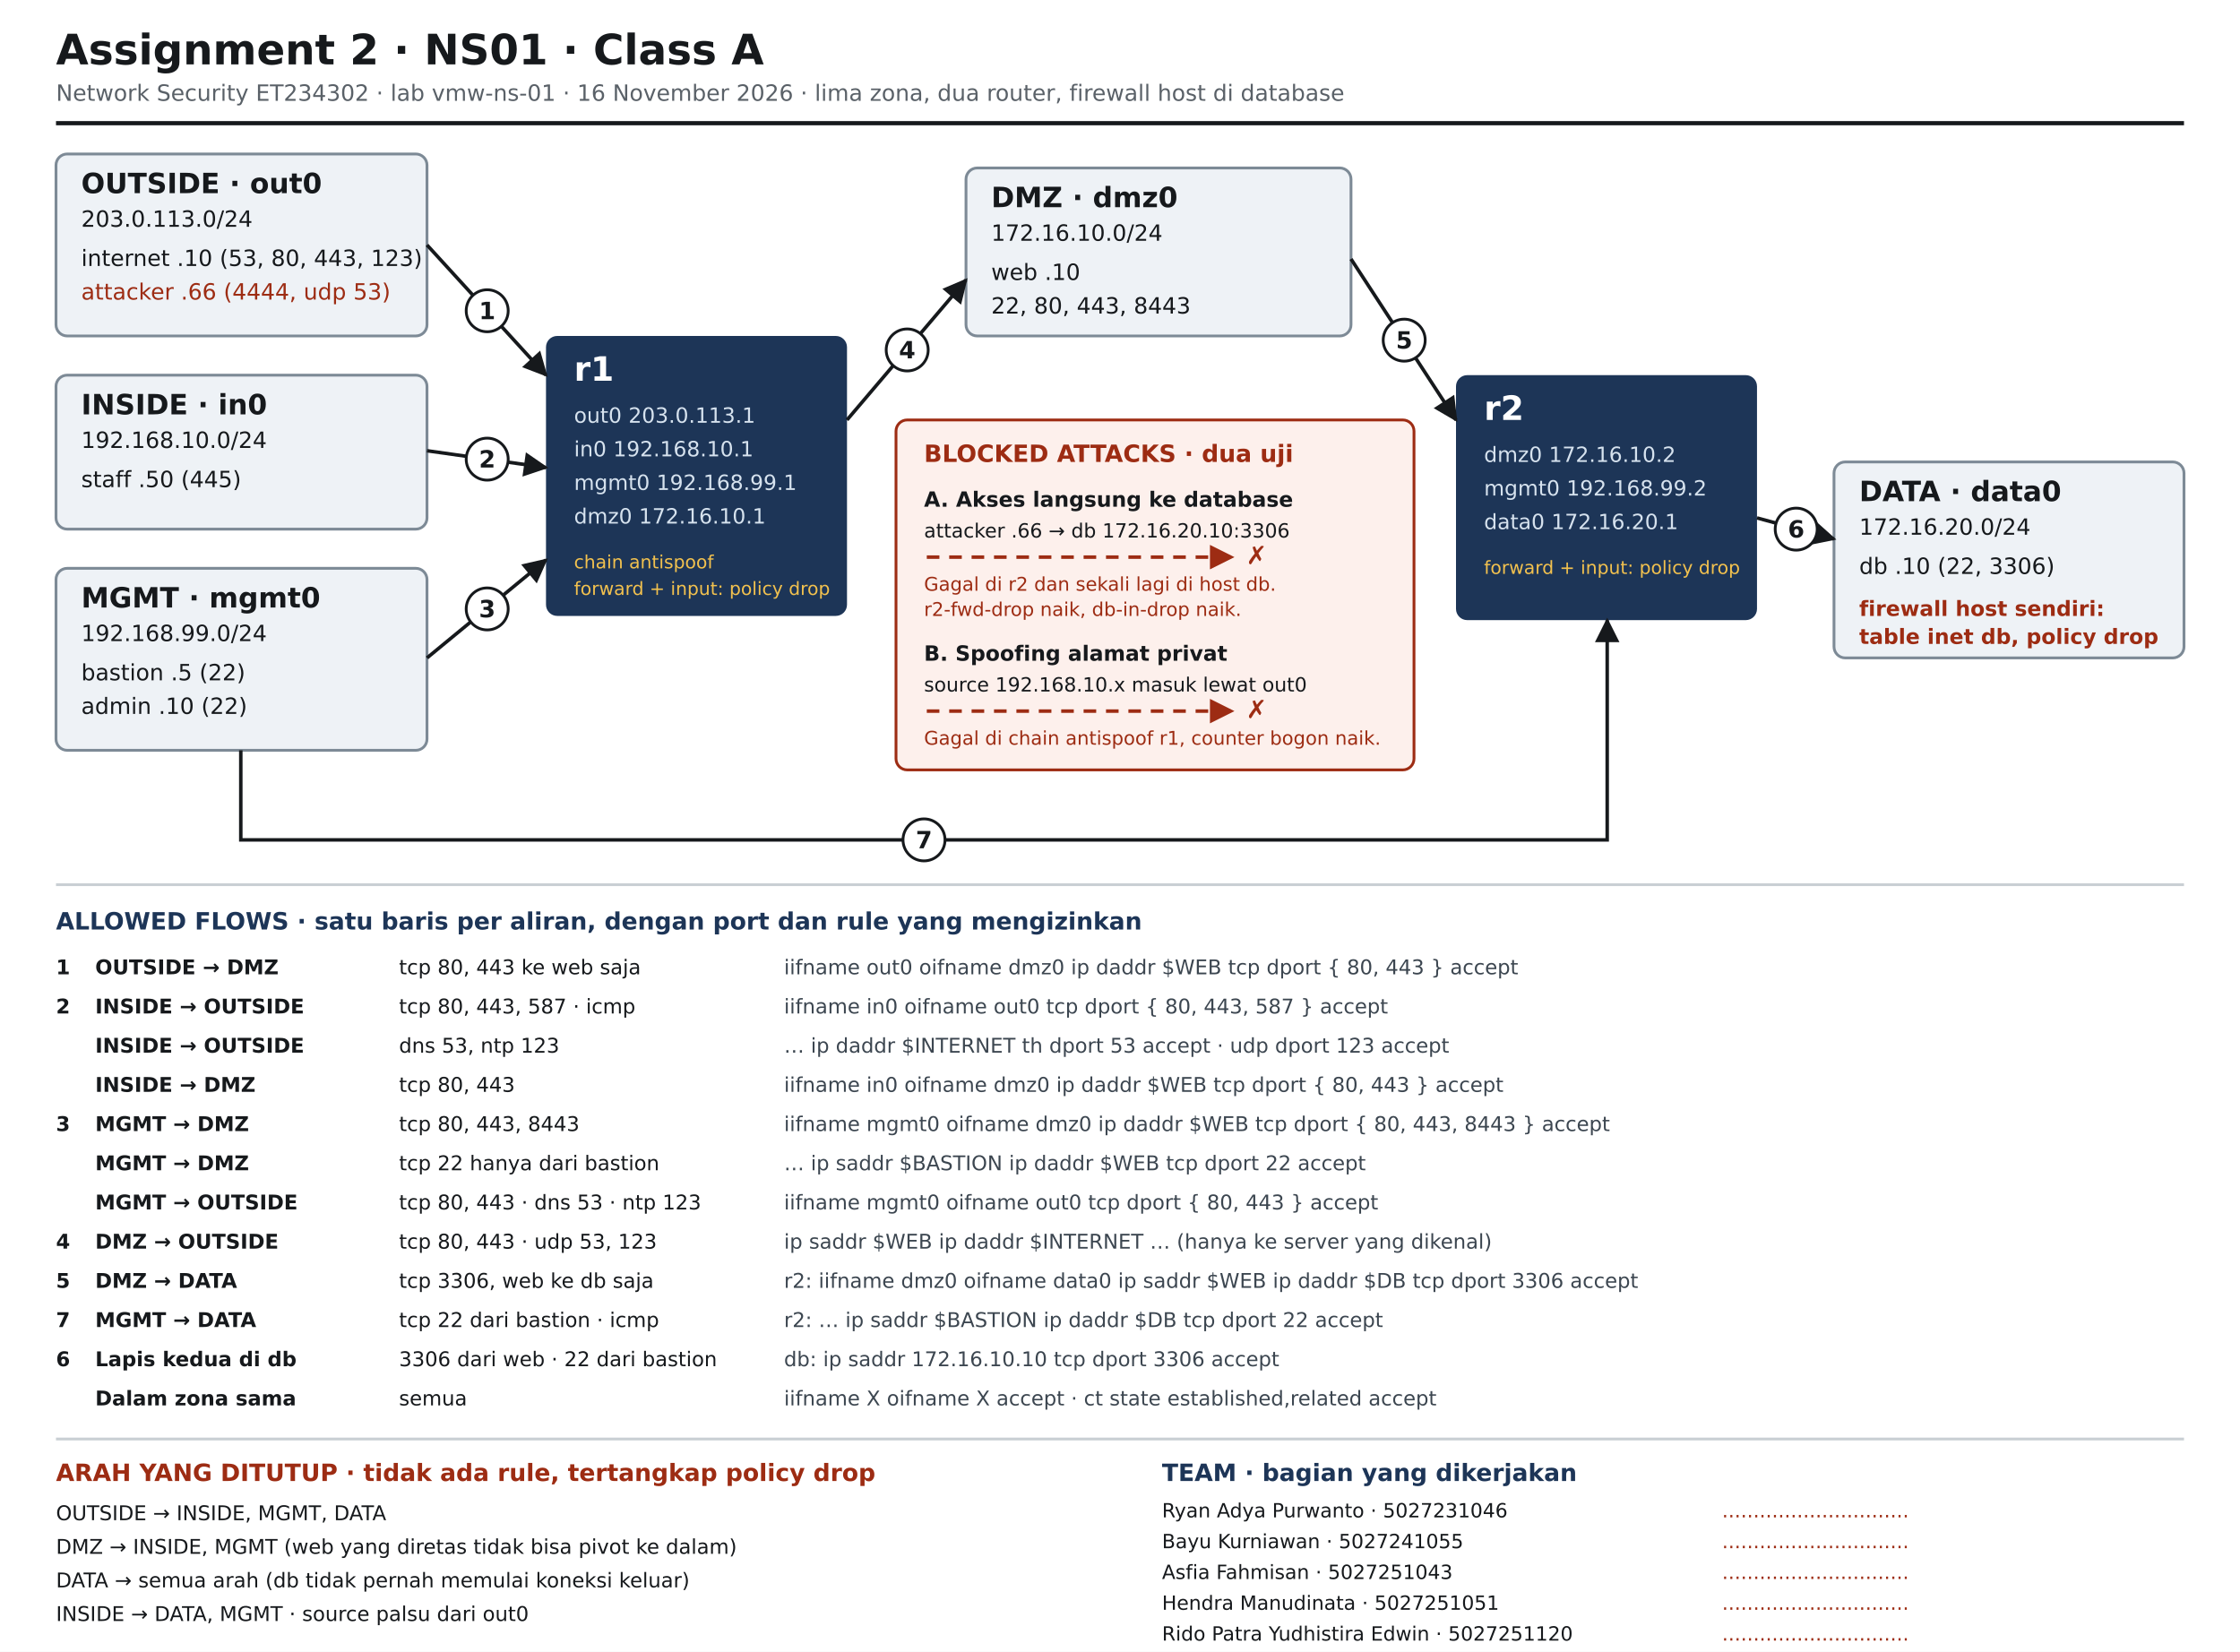
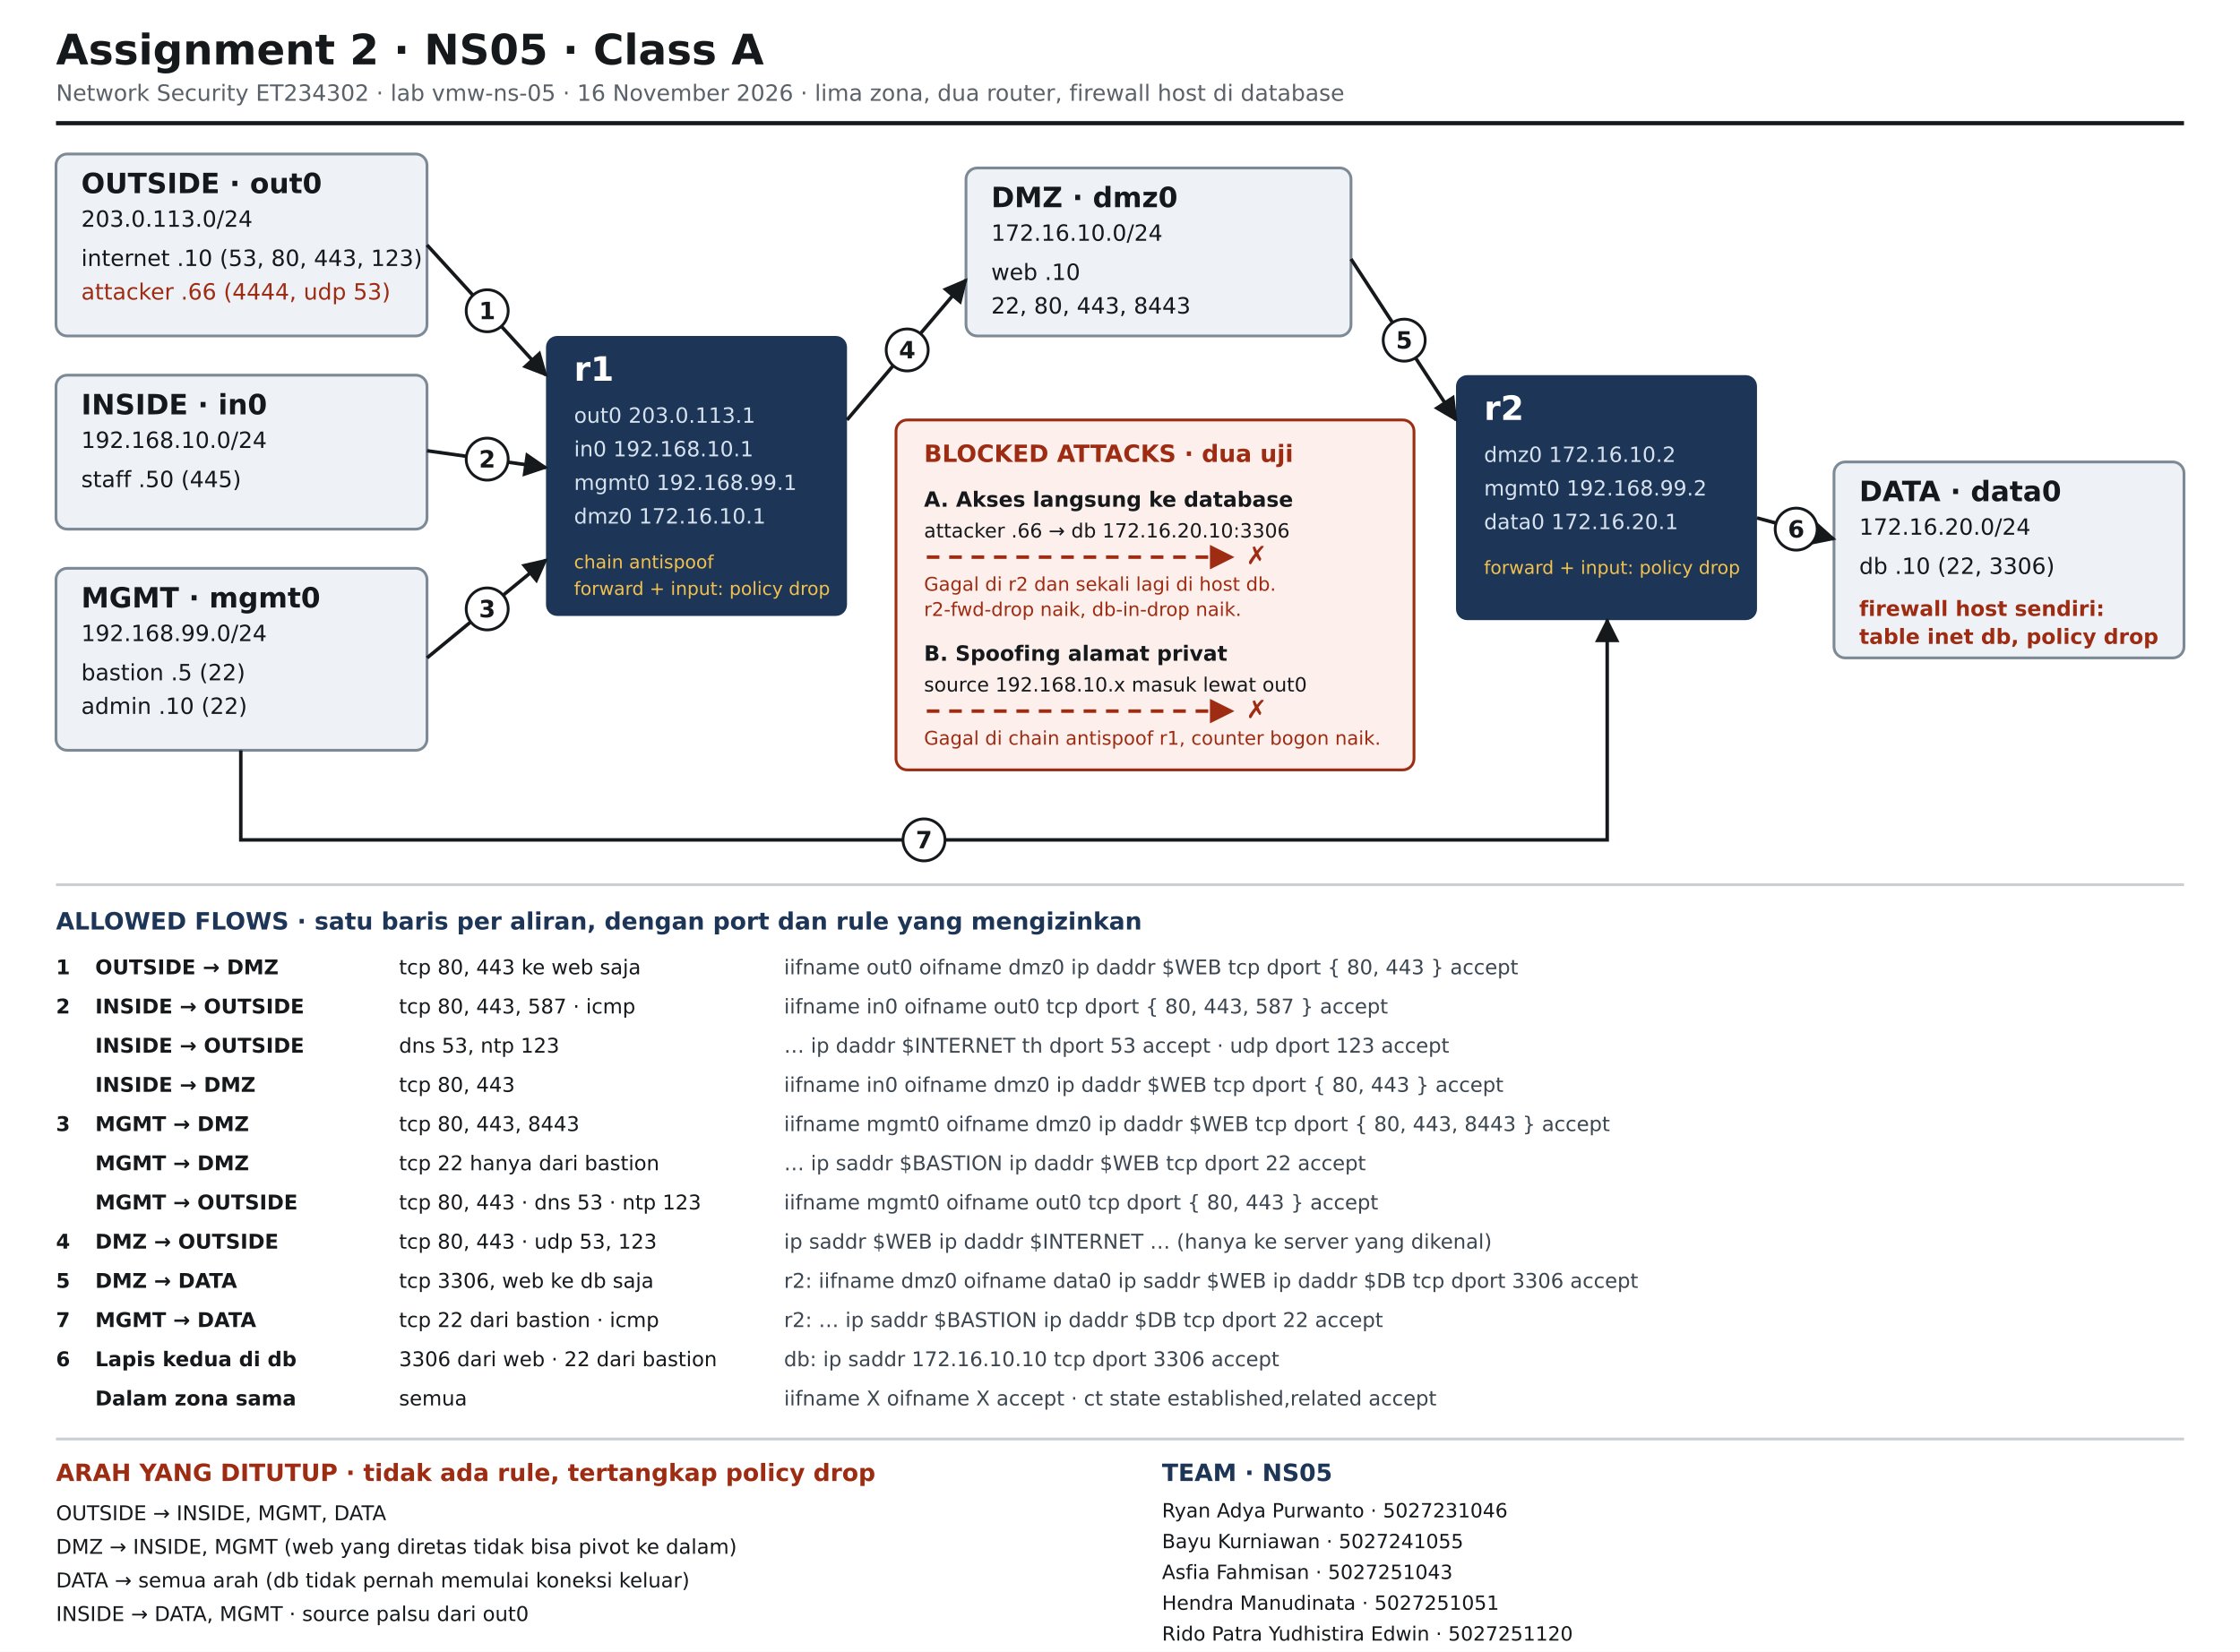
<svg xmlns="http://www.w3.org/2000/svg" viewBox="0 0 1600 1180" width="1600" height="1180" font-family="DejaVu Sans, Arial, Helvetica, sans-serif">
  <rect width="1600" height="1180" fill="#ffffff" />
  <defs>
    <marker id="ar" viewBox="0 0 10 10" refX="9" refY="5" markerWidth="7" markerHeight="7" orient="auto">
      <path d="M0,0 L10,5 L0,10 z" fill="#16191c" />
    </marker>
    <marker id="arx" viewBox="0 0 10 10" refX="9" refY="5" markerWidth="7" markerHeight="7" orient="auto">
      <path d="M0,0 L10,5 L0,10 z" fill="#9d2c13" />
    </marker>
  </defs>
-   <text x="40" y="46" font-size="30" font-weight="bold" fill="#16191c">Assignment 2 · NS01 · Class A</text>
-   <text x="40" y="72" font-size="16" fill="#5a6168">Network Security ET234302 · lab vmw-ns-01 · 16 November 2026 · lima zona, dua router, firewall host di database</text>
+   <text x="40" y="46" font-size="30" font-weight="bold" fill="#16191c">Assignment 2 · NS05 · Class A</text>
+   <text x="40" y="72" font-size="16" fill="#5a6168">Network Security ET234302 · lab vmw-ns-05 · 16 November 2026 · lima zona, dua router, firewall host di database</text>
  <line x1="40" y1="88" x2="1560" y2="88" stroke="#16191c" stroke-width="3" />
  <rect x="40" y="110" width="265" height="130" rx="8" fill="#eef2f6" stroke="#7d8a96" stroke-width="2" />
  <text x="58" y="138" font-size="20" font-weight="bold" fill="#16191c">OUTSIDE · out0</text>
  <text x="58" y="162" font-size="16" fill="#16191c">203.0.113.0/24</text>
  <text x="58" y="190" font-size="16" fill="#16191c">internet .10  (53, 80, 443, 123)</text>
  <text x="58" y="214" font-size="16" fill="#9d2c13">attacker .66  (4444, udp 53)</text>
  <rect x="40" y="268" width="265" height="110" rx="8" fill="#eef2f6" stroke="#7d8a96" stroke-width="2" />
  <text x="58" y="296" font-size="20" font-weight="bold" fill="#16191c">INSIDE · in0</text>
  <text x="58" y="320" font-size="16" fill="#16191c">192.168.10.0/24</text>
  <text x="58" y="348" font-size="16" fill="#16191c">staff .50  (445)</text>
  <rect x="40" y="406" width="265" height="130" rx="8" fill="#eef2f6" stroke="#7d8a96" stroke-width="2" />
  <text x="58" y="434" font-size="20" font-weight="bold" fill="#16191c">MGMT · mgmt0</text>
  <text x="58" y="458" font-size="16" fill="#16191c">192.168.99.0/24</text>
  <text x="58" y="486" font-size="16" fill="#16191c">bastion .5  (22)</text>
  <text x="58" y="510" font-size="16" fill="#16191c">admin .10  (22)</text>
  <rect x="390" y="240" width="215" height="200" rx="8" fill="#1d3557" />
  <text x="410" y="272" font-size="24" font-weight="bold" fill="#ffffff">r1</text>
  <text x="410" y="302" font-size="15" fill="#d6e2ee">out0   203.0.113.1</text>
  <text x="410" y="326" font-size="15" fill="#d6e2ee">in0    192.168.10.1</text>
  <text x="410" y="350" font-size="15" fill="#d6e2ee">mgmt0  192.168.99.1</text>
  <text x="410" y="374" font-size="15" fill="#d6e2ee">dmz0   172.16.10.1</text>
  <text x="410" y="406" font-size="13" fill="#f2c14e">chain antispoof</text>
  <text x="410" y="425" font-size="13" fill="#f2c14e">forward + input: policy drop</text>
  <rect x="690" y="120" width="275" height="120" rx="8" fill="#eef2f6" stroke="#7d8a96" stroke-width="2" />
  <text x="708" y="148" font-size="20" font-weight="bold" fill="#16191c">DMZ · dmz0</text>
  <text x="708" y="172" font-size="16" fill="#16191c">172.16.10.0/24</text>
  <text x="708" y="200" font-size="16" fill="#16191c">web .10</text>
  <text x="708" y="224" font-size="16" fill="#16191c">22, 80, 443, 8443</text>
  <rect x="1040" y="268" width="215" height="175" rx="8" fill="#1d3557" />
  <text x="1060" y="300" font-size="24" font-weight="bold" fill="#ffffff">r2</text>
  <text x="1060" y="330" font-size="15" fill="#d6e2ee">dmz0   172.16.10.2</text>
  <text x="1060" y="354" font-size="15" fill="#d6e2ee">mgmt0  192.168.99.2</text>
  <text x="1060" y="378" font-size="15" fill="#d6e2ee">data0  172.16.20.1</text>
  <text x="1060" y="410" font-size="13" fill="#f2c14e">forward + input: policy drop</text>
  <rect x="1310" y="330" width="250" height="140" rx="8" fill="#eef2f6" stroke="#7d8a96" stroke-width="2" />
  <text x="1328" y="358" font-size="20" font-weight="bold" fill="#16191c">DATA · data0</text>
  <text x="1328" y="382" font-size="16" fill="#16191c">172.16.20.0/24</text>
  <text x="1328" y="410" font-size="16" fill="#16191c">db .10  (22, 3306)</text>
  <text x="1328" y="440" font-size="15" font-weight="bold" fill="#9d2c13">firewall host sendiri:</text>
  <text x="1328" y="460" font-size="15" font-weight="bold" fill="#9d2c13">table inet db, policy drop</text>
  <g stroke="#16191c" stroke-width="2.5" fill="none" marker-end="url(#ar)">
    <path d="M305 175 L390 268" />
    <path d="M305 322 L390 334" />
    <path d="M305 470 L390 400" />
    <path d="M605 300 L690 200" />
    <path d="M965 185 L1040 300" />
    <path d="M1255 370 L1310 385" />
    <path d="M172 536 L172 600 L1148 600 L1148 443" />
  </g>
  <g font-size="17" font-weight="bold" text-anchor="middle">
    <circle cx="348" cy="222" r="15" fill="#ffffff" stroke="#16191c" stroke-width="2" />
    <text x="348" y="228" fill="#16191c">1</text>
    <circle cx="348" cy="328" r="15" fill="#ffffff" stroke="#16191c" stroke-width="2" />
    <text x="348" y="334" fill="#16191c">2</text>
    <circle cx="348" cy="435" r="15" fill="#ffffff" stroke="#16191c" stroke-width="2" />
    <text x="348" y="441" fill="#16191c">3</text>
    <circle cx="648" cy="250" r="15" fill="#ffffff" stroke="#16191c" stroke-width="2" />
    <text x="648" y="256" fill="#16191c">4</text>
    <circle cx="1003" cy="243" r="15" fill="#ffffff" stroke="#16191c" stroke-width="2" />
    <text x="1003" y="249" fill="#16191c">5</text>
    <circle cx="1283" cy="378" r="15" fill="#ffffff" stroke="#16191c" stroke-width="2" />
    <text x="1283" y="384" fill="#16191c">6</text>
    <circle cx="660" cy="600" r="15" fill="#ffffff" stroke="#16191c" stroke-width="2" />
    <text x="660" y="606" fill="#16191c">7</text>
  </g>
  <rect x="640" y="300" width="370" height="250" rx="8" fill="#fdf0ec" stroke="#9d2c13" stroke-width="2" />
  <text x="660" y="330" font-size="17" font-weight="bold" fill="#9d2c13">BLOCKED ATTACKS · dua uji</text>
  <text x="660" y="362" font-size="15" font-weight="bold" fill="#16191c">A. Akses langsung ke database</text>
  <text x="660" y="384" font-size="14" fill="#16191c">attacker .66 → db 172.16.20.10:3306</text>
  <g stroke="#9d2c13" stroke-width="2.5" stroke-dasharray="9 7" fill="none" marker-end="url(#arx)">
    <path d="M662 398 L880 398" />
  </g>
  <text x="890" y="403" font-size="18" font-weight="bold" fill="#9d2c13">✗</text>
  <text x="660" y="422" font-size="13.5" fill="#9d2c13">Gagal di r2 dan sekali lagi di host db.</text>
  <text x="660" y="440" font-size="13.5" fill="#9d2c13">r2-fwd-drop naik, db-in-drop naik.</text>
  <text x="660" y="472" font-size="15" font-weight="bold" fill="#16191c">B. Spoofing alamat privat</text>
  <text x="660" y="494" font-size="14" fill="#16191c">source 192.168.10.x masuk lewat out0</text>
  <g stroke="#9d2c13" stroke-width="2.5" stroke-dasharray="9 7" fill="none" marker-end="url(#arx)">
    <path d="M662 508 L880 508" />
  </g>
  <text x="890" y="513" font-size="18" font-weight="bold" fill="#9d2c13">✗</text>
  <text x="660" y="532" font-size="13.5" fill="#9d2c13">Gagal di chain antispoof r1, counter bogon naik.</text>
  <line x1="40" y1="632" x2="1560" y2="632" stroke="#c9cfd4" stroke-width="2" />
  <text x="40" y="664" font-size="17" font-weight="bold" fill="#1d3557">ALLOWED FLOWS · satu baris per aliran, dengan port dan rule yang mengizinkan</text>
  <g font-size="14.5" fill="#16191c">
    <text x="40" y="696" font-weight="bold">1</text>
    <text x="68" y="696" font-weight="bold">OUTSIDE → DMZ</text>
    <text x="285" y="696">tcp 80, 443 ke web saja</text>
    <text x="560" y="696" fill="#3c4650">iifname out0 oifname dmz0 ip daddr $WEB tcp dport { 80, 443 } accept</text>
    <text x="40" y="724" font-weight="bold">2</text>
    <text x="68" y="724" font-weight="bold">INSIDE → OUTSIDE</text>
    <text x="285" y="724">tcp 80, 443, 587 · icmp</text>
    <text x="560" y="724" fill="#3c4650">iifname in0 oifname out0 tcp dport { 80, 443, 587 } accept</text>
    <text x="68" y="752" font-weight="bold">INSIDE → OUTSIDE</text>
    <text x="285" y="752">dns 53, ntp 123</text>
    <text x="560" y="752" fill="#3c4650">… ip daddr $INTERNET th dport 53 accept  ·  udp dport 123 accept</text>
    <text x="68" y="780" font-weight="bold">INSIDE → DMZ</text>
    <text x="285" y="780">tcp 80, 443</text>
    <text x="560" y="780" fill="#3c4650">iifname in0 oifname dmz0 ip daddr $WEB tcp dport { 80, 443 } accept</text>
    <text x="40" y="808" font-weight="bold">3</text>
    <text x="68" y="808" font-weight="bold">MGMT → DMZ</text>
    <text x="285" y="808">tcp 80, 443, 8443</text>
    <text x="560" y="808" fill="#3c4650">iifname mgmt0 oifname dmz0 ip daddr $WEB tcp dport { 80, 443, 8443 } accept</text>
    <text x="68" y="836" font-weight="bold">MGMT → DMZ</text>
    <text x="285" y="836">tcp 22 hanya dari bastion</text>
    <text x="560" y="836" fill="#3c4650">… ip saddr $BASTION ip daddr $WEB tcp dport 22 accept</text>
    <text x="68" y="864" font-weight="bold">MGMT → OUTSIDE</text>
    <text x="285" y="864">tcp 80, 443 · dns 53 · ntp 123</text>
    <text x="560" y="864" fill="#3c4650">iifname mgmt0 oifname out0 tcp dport { 80, 443 } accept</text>
    <text x="40" y="892" font-weight="bold">4</text>
    <text x="68" y="892" font-weight="bold">DMZ → OUTSIDE</text>
    <text x="285" y="892">tcp 80, 443 · udp 53, 123</text>
    <text x="560" y="892" fill="#3c4650">ip saddr $WEB ip daddr $INTERNET … (hanya ke server yang dikenal)</text>
    <text x="40" y="920" font-weight="bold">5</text>
    <text x="68" y="920" font-weight="bold">DMZ → DATA</text>
    <text x="285" y="920">tcp 3306, web ke db saja</text>
    <text x="560" y="920" fill="#3c4650">r2: iifname dmz0 oifname data0 ip saddr $WEB ip daddr $DB tcp dport 3306 accept</text>
    <text x="40" y="948" font-weight="bold">7</text>
    <text x="68" y="948" font-weight="bold">MGMT → DATA</text>
    <text x="285" y="948">tcp 22 dari bastion · icmp</text>
    <text x="560" y="948" fill="#3c4650">r2: … ip saddr $BASTION ip daddr $DB tcp dport 22 accept</text>
    <text x="40" y="976" font-weight="bold">6</text>
    <text x="68" y="976" font-weight="bold">Lapis kedua di db</text>
    <text x="285" y="976">3306 dari web · 22 dari bastion</text>
    <text x="560" y="976" fill="#3c4650">db: ip saddr 172.16.10.10 tcp dport 3306 accept</text>
    <text x="68" y="1004" font-weight="bold">Dalam zona sama</text>
    <text x="285" y="1004">semua</text>
    <text x="560" y="1004" fill="#3c4650">iifname X oifname X accept  ·  ct state established,related accept</text>
  </g>
  <line x1="40" y1="1028" x2="1560" y2="1028" stroke="#c9cfd4" stroke-width="2" />
  <text x="40" y="1058" font-size="17" font-weight="bold" fill="#9d2c13">ARAH YANG DITUTUP · tidak ada rule, tertangkap policy drop</text>
  <g font-size="14.5" fill="#16191c">
    <text x="40" y="1086">OUTSIDE → INSIDE, MGMT, DATA</text>
    <text x="40" y="1110">DMZ → INSIDE, MGMT   (web yang diretas tidak bisa pivot ke dalam)</text>
    <text x="40" y="1134">DATA → semua arah   (db tidak pernah memulai koneksi keluar)</text>
    <text x="40" y="1158">INSIDE → DATA, MGMT   ·   source palsu dari out0</text>
  </g>
-   <text x="830" y="1058" font-size="17" font-weight="bold" fill="#1d3557">TEAM · bagian yang dikerjakan</text>
+   <text x="830" y="1058" font-size="17" font-weight="bold" fill="#1d3557">TEAM · NS05</text>
  <g font-size="14" fill="#16191c">
    <text x="830" y="1084">Ryan Adya Purwanto · 5027231046</text>
    <text x="830" y="1106">Bayu Kurniawan · 5027241055</text>
    <text x="830" y="1128">Asfia Fahmisan · 5027251043</text>
    <text x="830" y="1150">Hendra Manudinata · 5027251051</text>
    <text x="830" y="1172">Rido Patra Yudhistira Edwin · 5027251120</text>
  </g>
-   <g font-size="14" fill="#9d2c13">
-     <text x="1230" y="1084">..............................</text>
-     <text x="1230" y="1106">..............................</text>
-     <text x="1230" y="1128">..............................</text>
-     <text x="1230" y="1150">..............................</text>
-     <text x="1230" y="1172">..............................</text>
-   </g>
</svg>
